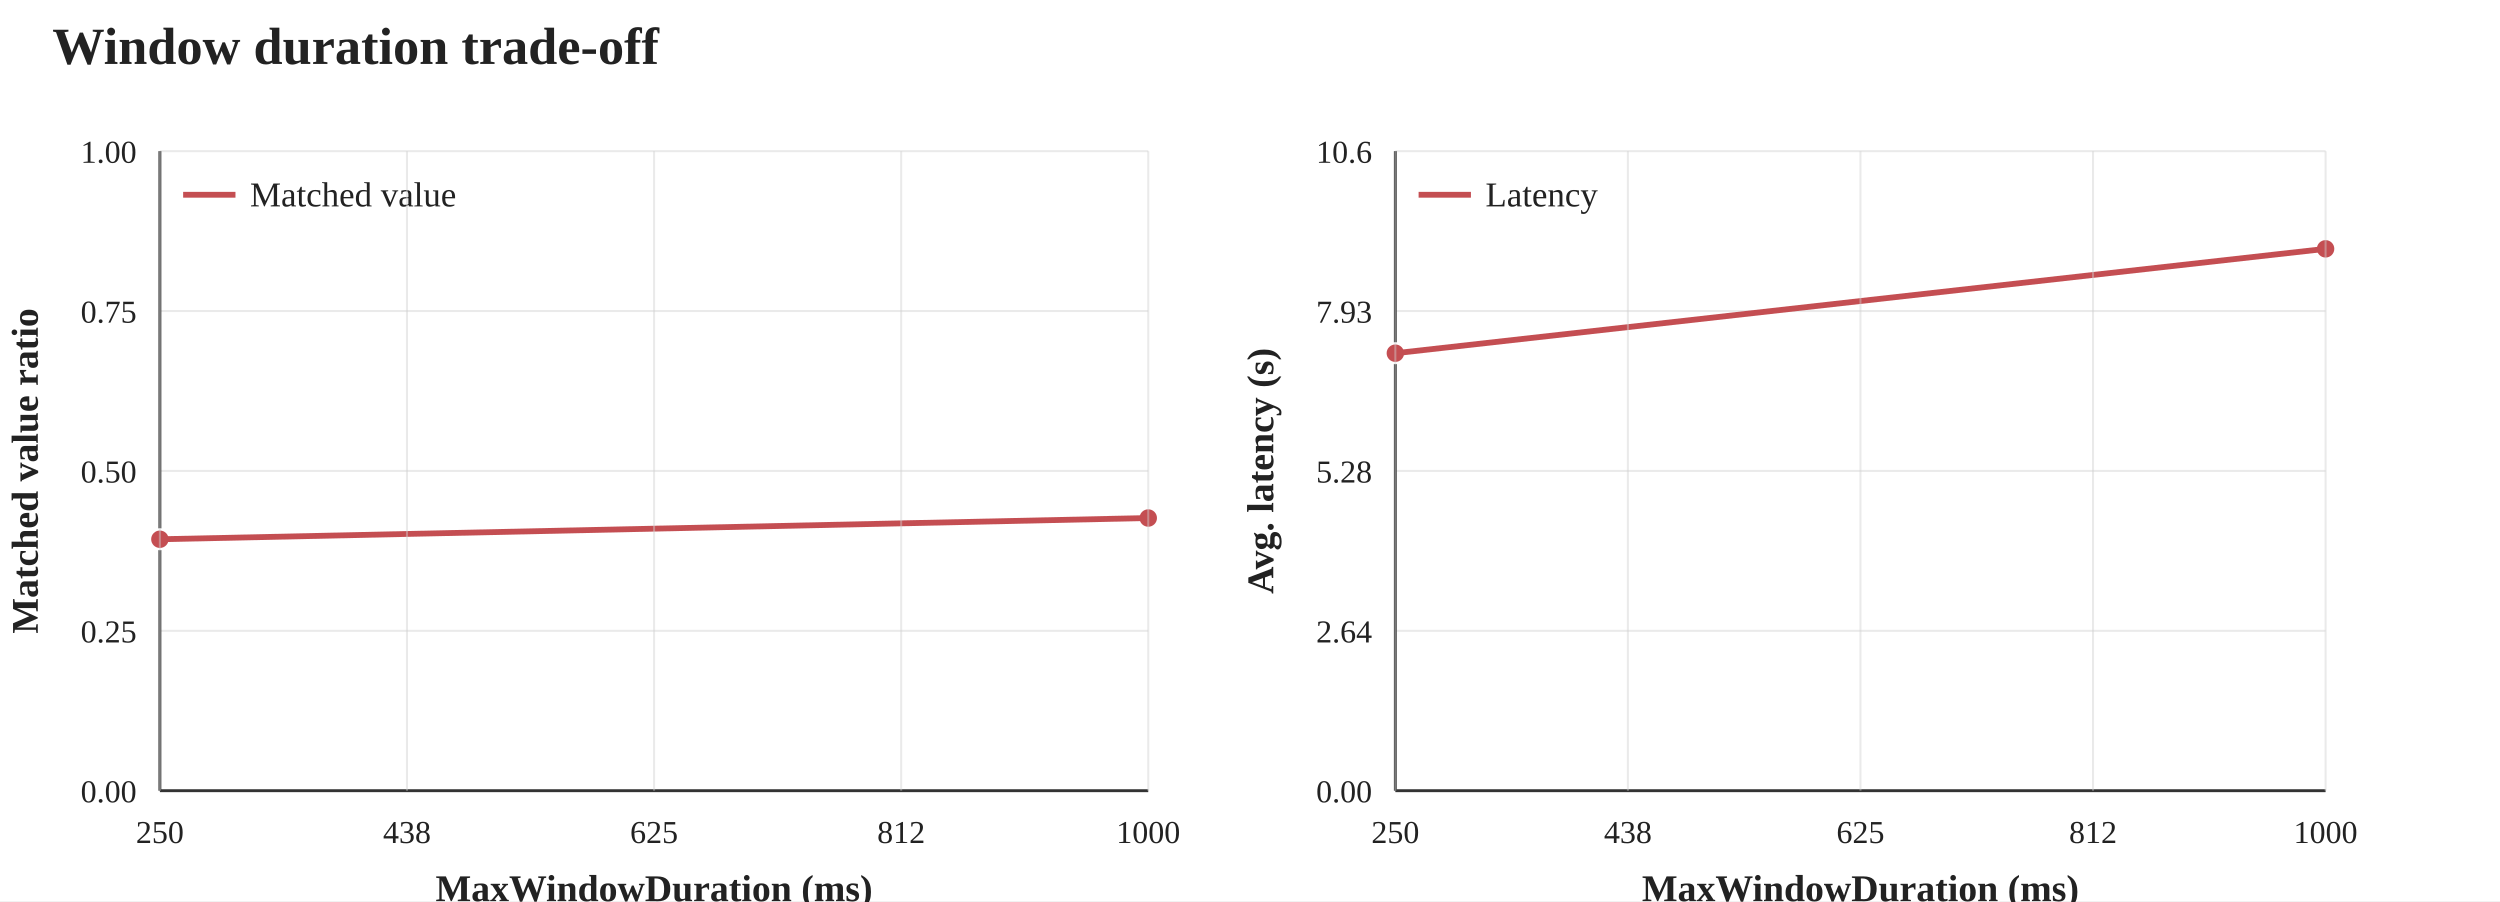
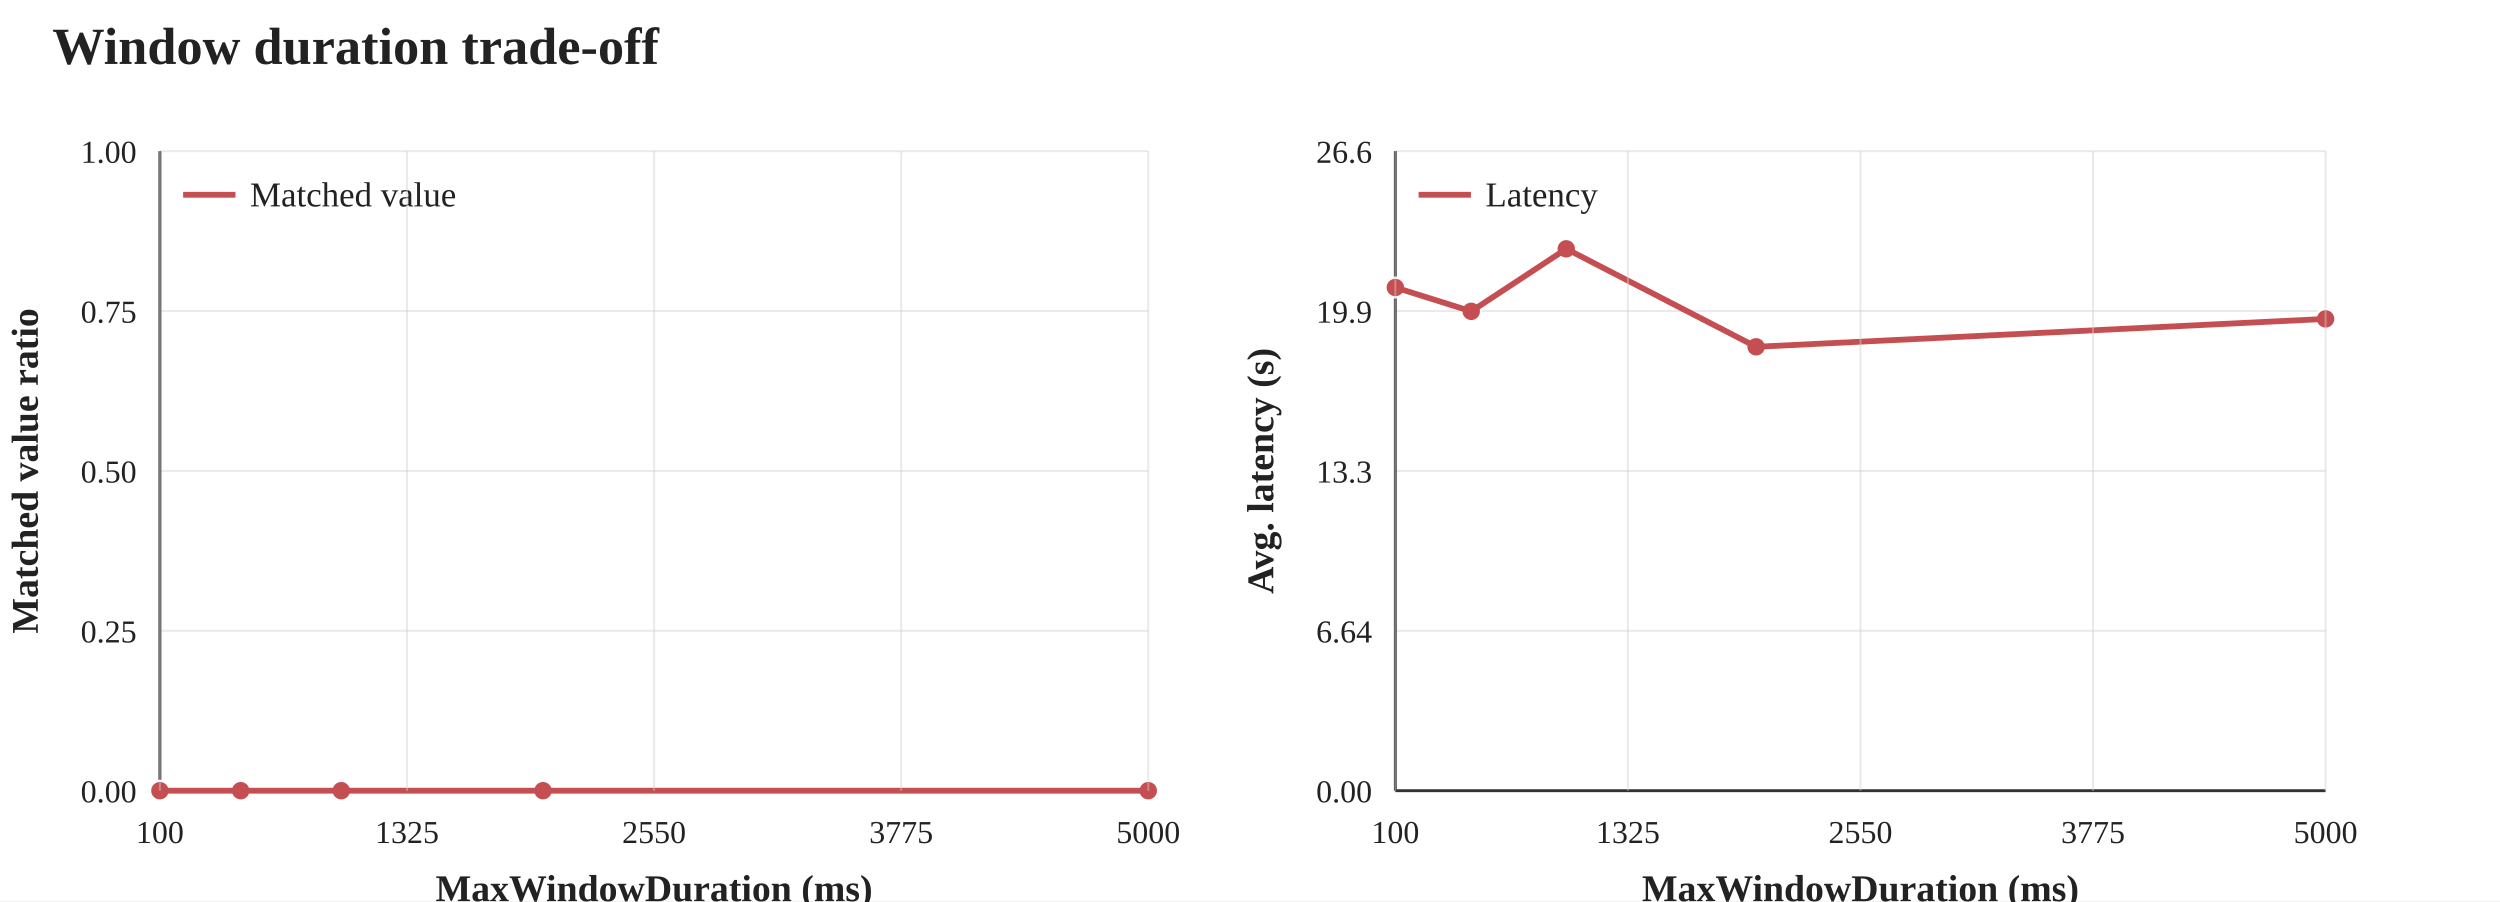
<svg xmlns="http://www.w3.org/2000/svg" width="860" height="310" viewBox="0 0 860 310">
  <rect width="100%" height="100%" fill="white" />
  <style>
text{font-family:'Times New Roman',DejaVu Serif,serif;fill:#222}
.axis{stroke:#333;stroke-width:1}
.grid{stroke:#D0D0D0;stroke-width:0.7;opacity:0.45}
.tick{font-size:11px}
.label{font-size:13px;font-weight:600}
.legend{font-size:12px}
</style>
  <text x="18" y="22" font-size="18" font-weight="700">Window duration trade-off</text>
  <line class="grid" x1="55" y1="272.0" x2="395" y2="272.0" />
  <text class="tick" x="47" y="276.0" text-anchor="end">0.00</text>
  <line class="grid" x1="55" y1="217.0" x2="395" y2="217.0" />
  <text class="tick" x="47" y="221.0" text-anchor="end">0.25</text>
  <line class="grid" x1="55" y1="162.0" x2="395" y2="162.0" />
  <text class="tick" x="47" y="166.0" text-anchor="end">0.50</text>
  <line class="grid" x1="55" y1="107.0" x2="395" y2="107.0" />
  <text class="tick" x="47" y="111.0" text-anchor="end">0.75</text>
  <line class="grid" x1="55" y1="52.0" x2="395" y2="52.0" />
  <text class="tick" x="47" y="56.0" text-anchor="end">1.00</text>
  <line class="axis" x1="55" y1="272" x2="395" y2="272" />
  <line class="axis" x1="55" y1="52" x2="55" y2="272" />
  <text class="label" x="225.0" y="310" text-anchor="middle">MaxWindowDuration (ms)</text>
  <text class="label" transform="translate(13,162.0) rotate(-90)" text-anchor="middle">Matched value ratio</text>
-   <circle cx="55.0" cy="185.5" r="3.4" fill="#C44E52" stroke="white" stroke-width="0.8" />
-   <circle cx="395.0" cy="178.2" r="3.4" fill="#C44E52" stroke="white" stroke-width="0.8" />
-   <polyline points="55.0,185.5 395.0,178.2" fill="none" stroke="#C44E52" stroke-width="2" />
+   <circle cx="55.0" cy="272.0" r="3.4" fill="#C44E52" stroke="white" stroke-width="0.8" />
+   <circle cx="82.8" cy="272.0" r="3.4" fill="#C44E52" stroke="white" stroke-width="0.8" />
+   <circle cx="117.4" cy="272.0" r="3.4" fill="#C44E52" stroke="white" stroke-width="0.8" />
+   <circle cx="186.8" cy="272.0" r="3.4" fill="#C44E52" stroke="white" stroke-width="0.8" />
+   <circle cx="395.0" cy="272.0" r="3.4" fill="#C44E52" stroke="white" stroke-width="0.8" />
+   <polyline points="55.0,272.0 82.8,272.0 117.4,272.0 186.8,272.0 395.0,272.0" fill="none" stroke="#C44E52" stroke-width="2" />
  <line x1="63" y1="67" x2="81" y2="67" stroke="#C44E52" stroke-width="2" />
  <text class="legend" x="86" y="71">Matched value</text>
  <line class="grid" x1="55.0" y1="52" x2="55.0" y2="272" />
-   <text class="tick" x="55.0" y="290" text-anchor="middle">250</text>
+   <text class="tick" x="55.0" y="290" text-anchor="middle">100</text>
  <line class="grid" x1="140.0" y1="52" x2="140.0" y2="272" />
-   <text class="tick" x="140.0" y="290" text-anchor="middle">438</text>
+   <text class="tick" x="140.0" y="290" text-anchor="middle">1325</text>
  <line class="grid" x1="225.0" y1="52" x2="225.0" y2="272" />
-   <text class="tick" x="225.0" y="290" text-anchor="middle">625</text>
+   <text class="tick" x="225.0" y="290" text-anchor="middle">2550</text>
  <line class="grid" x1="310.0" y1="52" x2="310.0" y2="272" />
-   <text class="tick" x="310.0" y="290" text-anchor="middle">812</text>
+   <text class="tick" x="310.0" y="290" text-anchor="middle">3775</text>
  <line class="grid" x1="395.0" y1="52" x2="395.0" y2="272" />
-   <text class="tick" x="395.0" y="290" text-anchor="middle">1000</text>
+   <text class="tick" x="395.0" y="290" text-anchor="middle">5000</text>
  <line class="grid" x1="480" y1="272.0" x2="800" y2="272.0" />
  <text class="tick" x="472" y="276.0" text-anchor="end">0.00</text>
  <line class="grid" x1="480" y1="217.0" x2="800" y2="217.0" />
-   <text class="tick" x="472" y="221.0" text-anchor="end">2.64</text>
+   <text class="tick" x="472" y="221.0" text-anchor="end">6.64</text>
  <line class="grid" x1="480" y1="162.0" x2="800" y2="162.0" />
-   <text class="tick" x="472" y="166.0" text-anchor="end">5.28</text>
+   <text class="tick" x="472" y="166.0" text-anchor="end">13.3</text>
  <line class="grid" x1="480" y1="107.0" x2="800" y2="107.0" />
-   <text class="tick" x="472" y="111.0" text-anchor="end">7.93</text>
+   <text class="tick" x="472" y="111.0" text-anchor="end">19.9</text>
  <line class="grid" x1="480" y1="52.0" x2="800" y2="52.0" />
-   <text class="tick" x="472" y="56.0" text-anchor="end">10.6</text>
+   <text class="tick" x="472" y="56.0" text-anchor="end">26.6</text>
  <line class="axis" x1="480" y1="272" x2="800" y2="272" />
  <line class="axis" x1="480" y1="52" x2="480" y2="272" />
  <text class="label" x="640.0" y="310" text-anchor="middle">MaxWindowDuration (ms)</text>
  <text class="label" transform="translate(438,162.0) rotate(-90)" text-anchor="middle">Avg. latency (s)</text>
-   <circle cx="480.0" cy="121.5" r="3.4" fill="#C44E52" stroke="white" stroke-width="0.8" />
-   <circle cx="800.0" cy="85.6" r="3.4" fill="#C44E52" stroke="white" stroke-width="0.8" />
-   <polyline points="480.0,121.5 800.0,85.6" fill="none" stroke="#C44E52" stroke-width="2" />
+   <circle cx="480.0" cy="98.9" r="3.4" fill="#C44E52" stroke="white" stroke-width="0.8" />
+   <circle cx="506.1" cy="107.1" r="3.4" fill="#C44E52" stroke="white" stroke-width="0.8" />
+   <circle cx="538.8" cy="85.6" r="3.4" fill="#C44E52" stroke="white" stroke-width="0.8" />
+   <circle cx="604.1" cy="119.3" r="3.4" fill="#C44E52" stroke="white" stroke-width="0.8" />
+   <circle cx="800.0" cy="109.7" r="3.4" fill="#C44E52" stroke="white" stroke-width="0.8" />
+   <polyline points="480.0,98.9 506.1,107.1 538.8,85.6 604.1,119.3 800.0,109.7" fill="none" stroke="#C44E52" stroke-width="2" />
  <line x1="488" y1="67" x2="506" y2="67" stroke="#C44E52" stroke-width="2" />
  <text class="legend" x="511" y="71">Latency</text>
  <line class="grid" x1="480.0" y1="52" x2="480.0" y2="272" />
-   <text class="tick" x="480.0" y="290" text-anchor="middle">250</text>
+   <text class="tick" x="480.0" y="290" text-anchor="middle">100</text>
  <line class="grid" x1="560.0" y1="52" x2="560.0" y2="272" />
-   <text class="tick" x="560.0" y="290" text-anchor="middle">438</text>
+   <text class="tick" x="560.0" y="290" text-anchor="middle">1325</text>
  <line class="grid" x1="640.0" y1="52" x2="640.0" y2="272" />
-   <text class="tick" x="640.0" y="290" text-anchor="middle">625</text>
+   <text class="tick" x="640.0" y="290" text-anchor="middle">2550</text>
  <line class="grid" x1="720.0" y1="52" x2="720.0" y2="272" />
-   <text class="tick" x="720.0" y="290" text-anchor="middle">812</text>
+   <text class="tick" x="720.0" y="290" text-anchor="middle">3775</text>
  <line class="grid" x1="800.0" y1="52" x2="800.0" y2="272" />
-   <text class="tick" x="800.0" y="290" text-anchor="middle">1000</text>
+   <text class="tick" x="800.0" y="290" text-anchor="middle">5000</text>
</svg>
